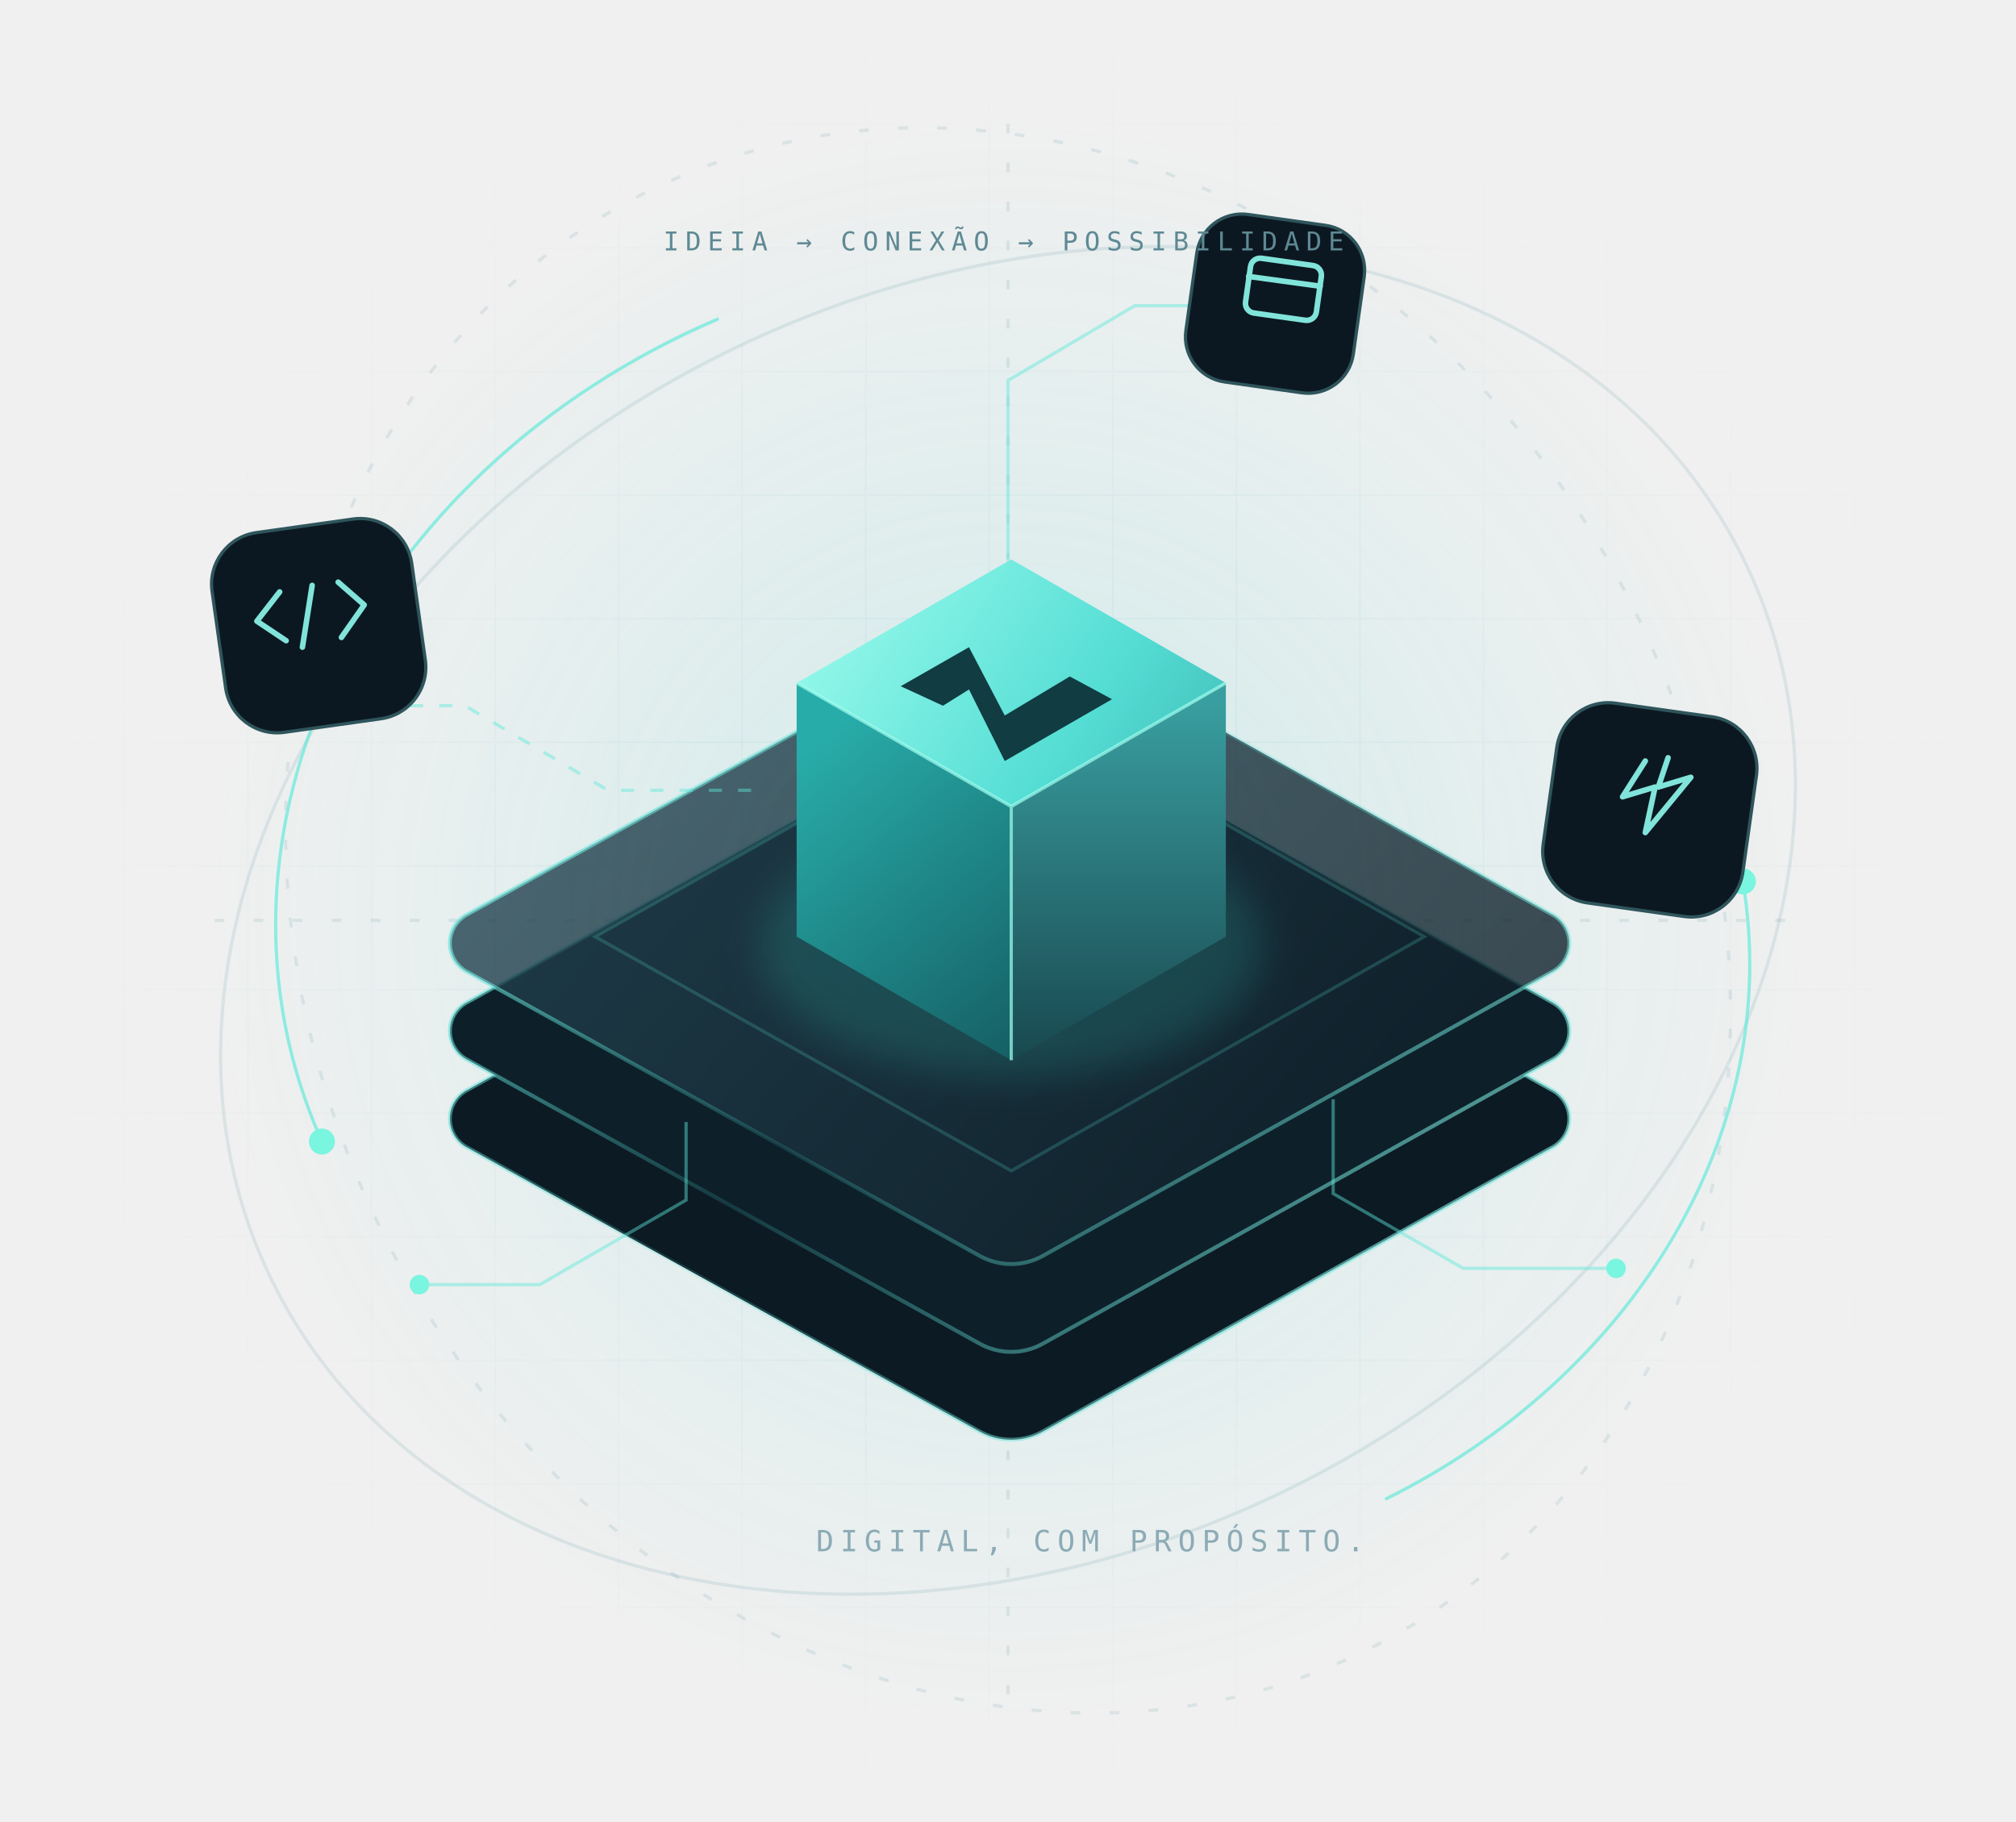
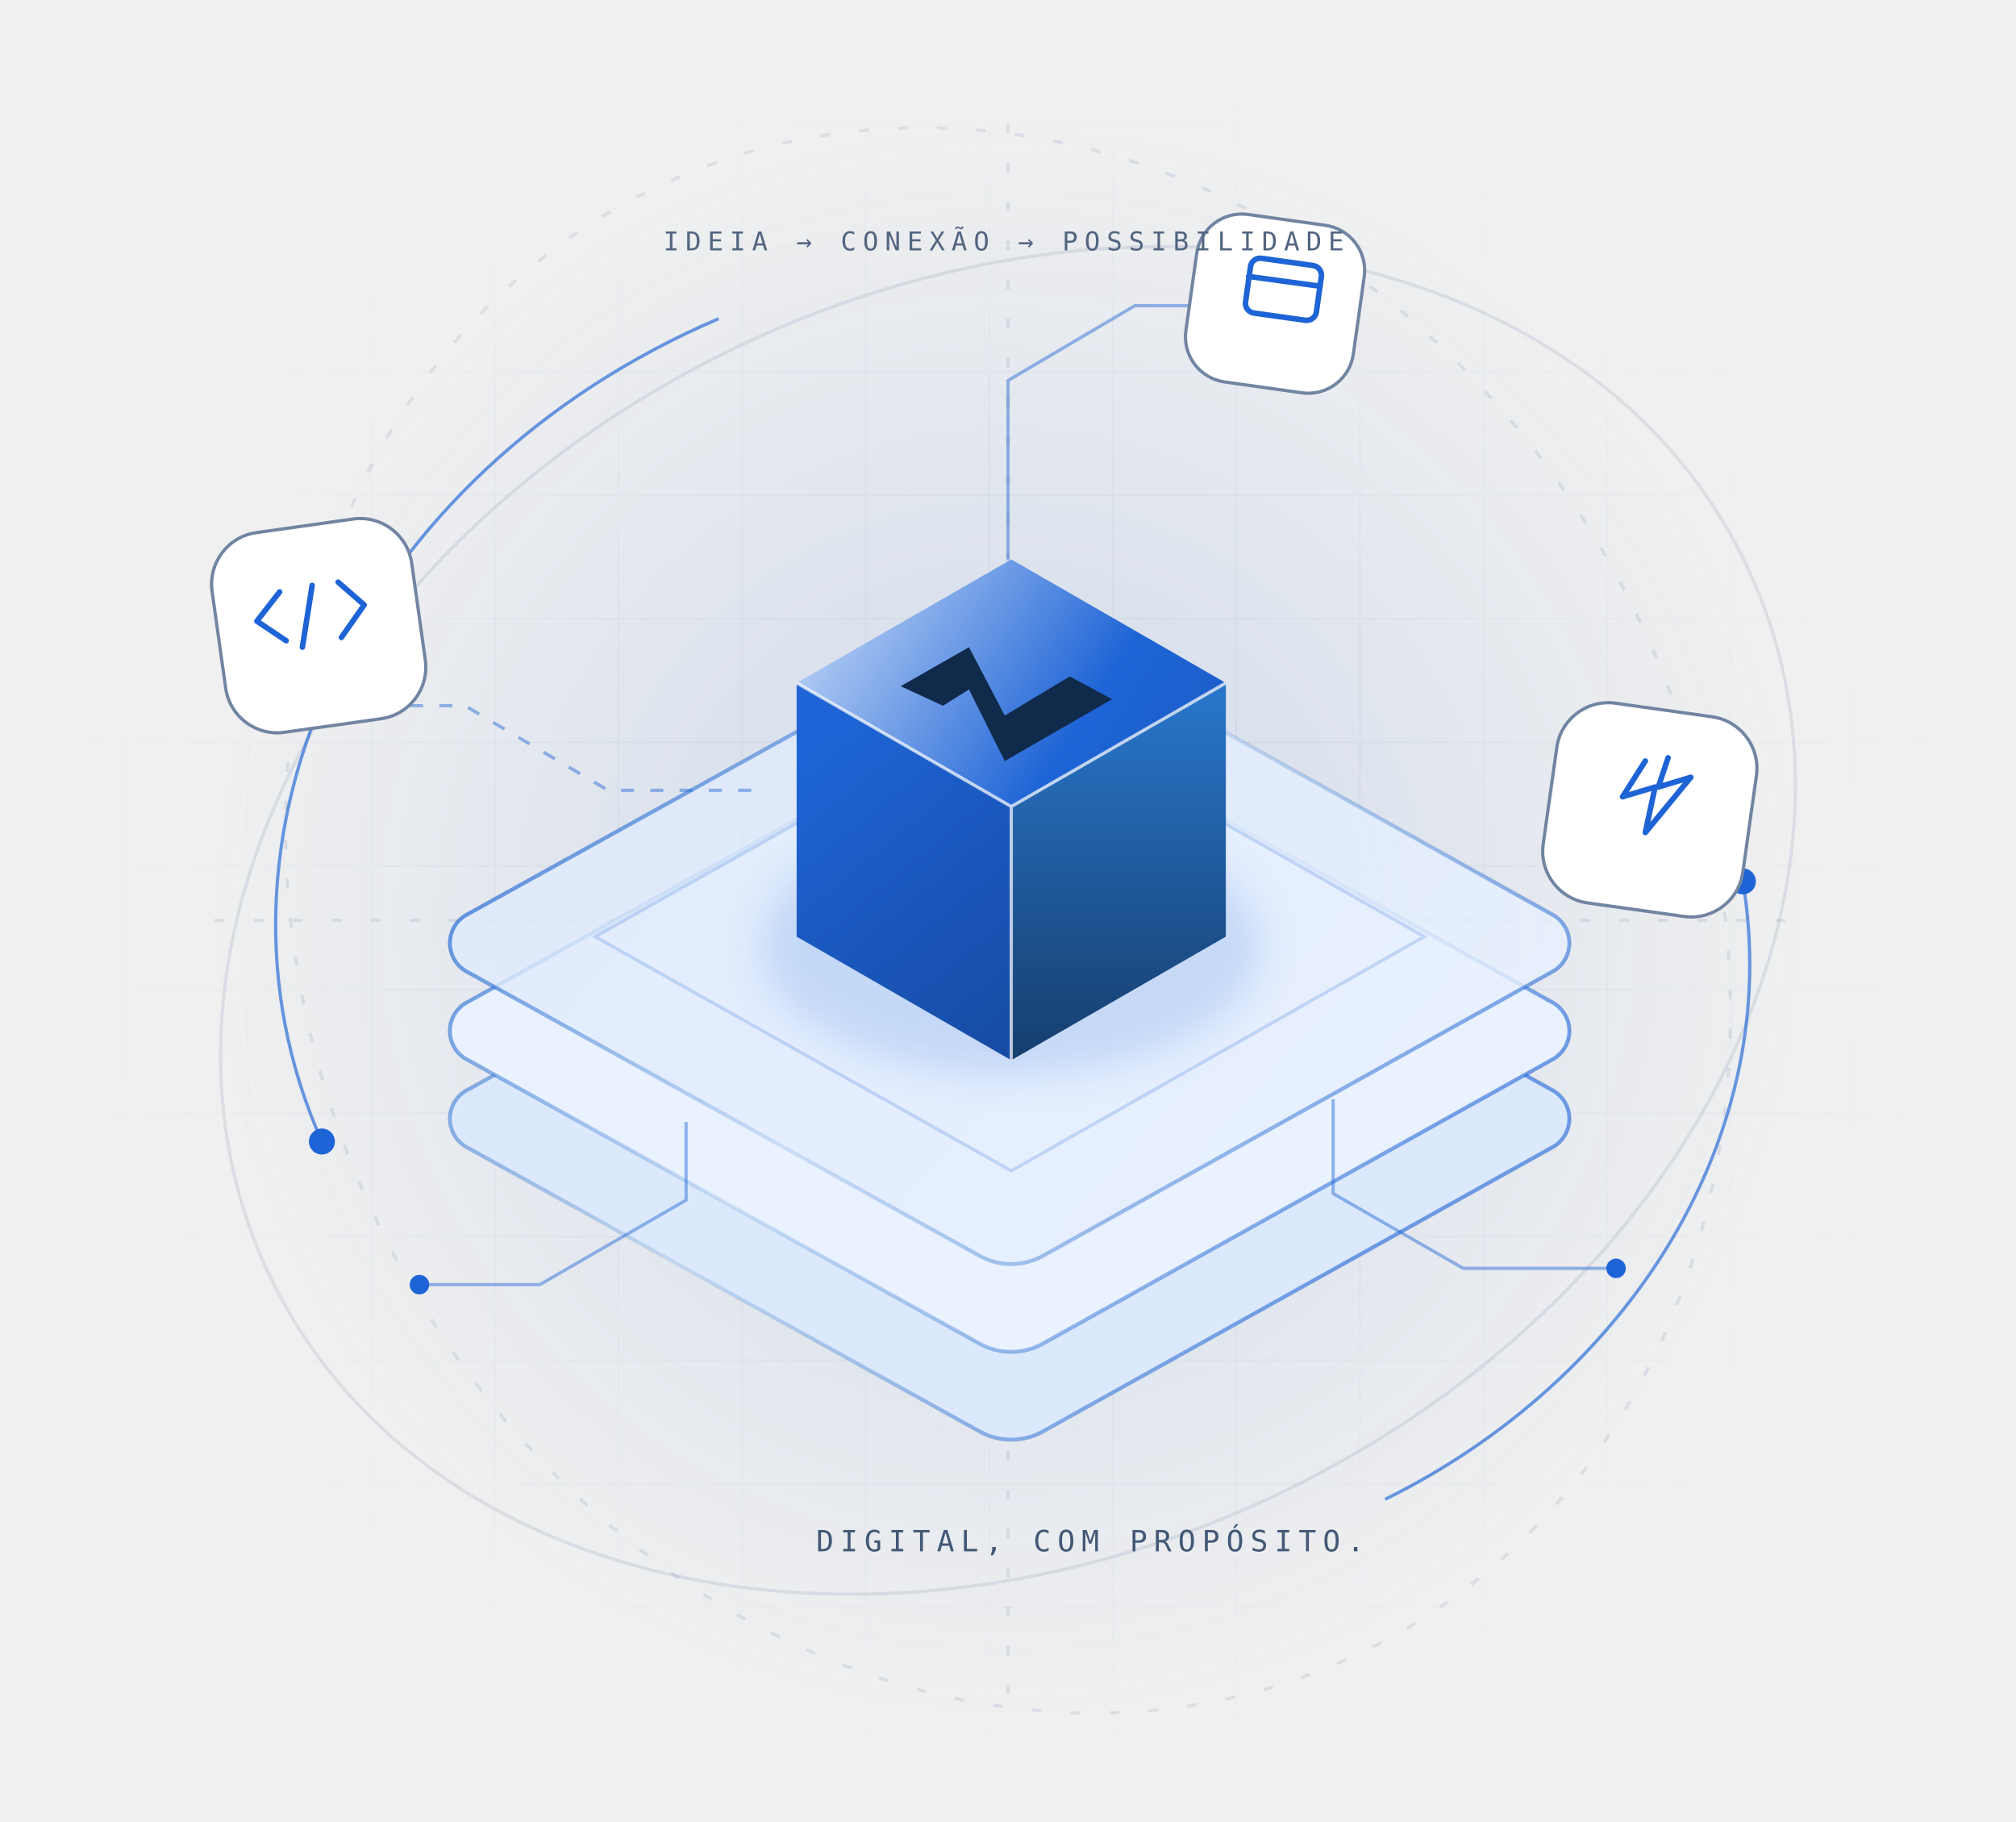
<svg xmlns="http://www.w3.org/2000/svg" width="620" height="560" viewBox="0 0 620 560" fill="none">
  <defs>
    <radialGradient id="a">
-       <stop stop-color="#2dd4d0" stop-opacity=".16" />
-       <stop offset="1" stop-color="#2dd4d0" stop-opacity="0" />
+       <stop stop-color="#1E64D6" stop-opacity=".16" />
+       <stop offset="1" stop-color="#1E64D6" stop-opacity="0" />
    </radialGradient>
    <linearGradient id="b" x1="157" y1="148" x2="468" y2="426" gradientUnits="userSpaceOnUse">
-       <stop stop-color="#264b59" stop-opacity=".8" />
-       <stop offset="1" stop-color="#0a1720" stop-opacity=".8" />
+       <stop stop-color="#DCE9FC" stop-opacity=".8" />
+       <stop offset="1" stop-color="#EAF2FF" stop-opacity=".8" />
    </linearGradient>
    <linearGradient id="c" x1="214" y1="208" x2="413" y2="338" gradientUnits="userSpaceOnUse">
-       <stop stop-color="#a4fff0" />
-       <stop offset=".45" stop-color="#54ddd4" />
-       <stop offset="1" stop-color="#25878b" />
+       <stop stop-color="#DCE9FC" />
+       <stop offset=".45" stop-color="#1E64D6" />
+       <stop offset="1" stop-color="#174EAA" />
    </linearGradient>
    <linearGradient id="d" x1="238" y1="239" x2="345" y2="370" gradientUnits="userSpaceOnUse">
-       <stop stop-color="#28aca9" />
-       <stop offset="1" stop-color="#0c3a43" />
+       <stop stop-color="#1E64D6" />
+       <stop offset="1" stop-color="#123E89" />
    </linearGradient>
    <linearGradient id="e" x1="350" y1="216" x2="350" y2="367" gradientUnits="userSpaceOnUse">
-       <stop stop-color="#399e9f" />
-       <stop offset="1" stop-color="#0c2832" />
+       <stop stop-color="#2874C7" />
+       <stop offset="1" stop-color="#102A4C" />
    </linearGradient>
    <linearGradient id="f" x1="199" y1="172" x2="423" y2="381" gradientUnits="userSpaceOnUse">
-       <stop stop-color="#7be8de" stop-opacity=".8" />
-       <stop offset=".5" stop-color="#4adbd2" stop-opacity=".15" />
-       <stop offset="1" stop-color="#7be8de" stop-opacity=".6" />
+       <stop stop-color="#1E64D6" stop-opacity=".8" />
+       <stop offset=".5" stop-color="#2874C7" stop-opacity=".15" />
+       <stop offset="1" stop-color="#1E64D6" stop-opacity=".6" />
    </linearGradient>
    <pattern id="grid" width="38" height="38" patternUnits="userSpaceOnUse">
-       <path d="M38 0H0v38" stroke="#75afbb" stroke-opacity=".09" />
+       <path d="M38 0H0v38" stroke="#7185A2" stroke-opacity=".09" />
    </pattern>
    <radialGradient id="mask">
      <stop offset=".2" stop-color="white" />
      <stop offset="1" stop-color="black" />
    </radialGradient>
    <mask id="gridMask">
      <rect width="620" height="560" fill="url(#mask)" />
    </mask>
    <filter id="glow" x="-100%" y="-100%" width="300%" height="300%">
      <feGaussianBlur stdDeviation="6" />
    </filter>
  </defs>
  <rect width="620" height="560" fill="url(#grid)" mask="url(#gridMask)" />
  <ellipse cx="310" cy="283" rx="250" ry="245" fill="url(#a)" />
-   <g stroke="#6e9da8" stroke-opacity=".17">
+   <g stroke="#7185A2" stroke-opacity=".17">
    <ellipse cx="310" cy="283" rx="252" ry="195" transform="rotate(-26 310 283)" />
    <ellipse cx="310" cy="283" rx="215" ry="250" transform="rotate(-26 310 283)" stroke-dasharray="3 9" />
    <path d="M310 38v484M66 283h488" stroke-dasharray="3 9" />
  </g>
-   <path d="M99 351c-42-94 12-206 122-253M426 461c75-37 123-112 110-190" stroke="#5be9d9" stroke-opacity=".65" />
+   <path d="M99 351c-42-94 12-206 122-253M426 461c75-37 123-112 110-190" stroke="#1E64D6" stroke-opacity=".65" />
  <g stroke="url(#f)" stroke-width="1.2" stroke-linejoin="round">
-     <path d="m144 335 157-87a20 20 0 0 1 20 0l156 87a10 10 0 0 1 0 18l-156 87a20 20 0 0 1-20 0l-157-87a10 10 0 0 1 0-18Z" fill="#0c1a24" />
-     <path d="m144 308 157-87a20 20 0 0 1 20 0l156 87a10 10 0 0 1 0 18l-156 87a20 20 0 0 1-20 0l-157-87a10 10 0 0 1 0-18Z" fill="#0d2029" />
+     <path d="m144 335 157-87a20 20 0 0 1 20 0l156 87a10 10 0 0 1 0 18l-156 87a20 20 0 0 1-20 0l-157-87a10 10 0 0 1 0-18Z" fill="#DCE9FC" />
+     <path d="m144 308 157-87a20 20 0 0 1 20 0l156 87a10 10 0 0 1 0 18l-156 87a20 20 0 0 1-20 0l-157-87a10 10 0 0 1 0-18Z" fill="#EAF2FF" />
    <path d="m144 281 157-87a20 20 0 0 1 20 0l156 87a10 10 0 0 1 0 18l-156 87a20 20 0 0 1-20 0l-157-87a10 10 0 0 1 0-18Z" fill="url(#b)" />
  </g>
-   <path d="m183 288 128-72 127 72-127 72-128-72Z" stroke="#5be9d9" stroke-opacity=".2" />
-   <ellipse cx="311" cy="291" rx="77" ry="40" fill="#3be4d2" opacity=".16" filter="url(#glow)" />
+   <path d="m183 288 128-72 127 72-127 72-128-72Z" stroke="#1E64D6" stroke-opacity=".2" />
+   <ellipse cx="311" cy="291" rx="77" ry="40" fill="#1E64D6" opacity=".16" filter="url(#glow)" />
  <path d="m245 210 66-38 66 38-66 38-66-38Z" fill="url(#c)" />
  <path d="m245 210 66 38v78l-66-38v-78Z" fill="url(#d)" />
  <path d="m311 248 66-38v78l-66 38v-78Z" fill="url(#e)" />
-   <path d="m245 210 66 38 66-38M311 248v78" stroke="#a0fff0" stroke-opacity=".7" />
-   <path d="m277 211 21-12 11 21 20-12 13 7-33 19-11-22-8 5-13-6Z" fill="#103c42" />
-   <g stroke="#5be9d9" stroke-opacity=".45">
+   <path d="m245 210 66 38 66-38M311 248v78" stroke="#FFFFFF" stroke-opacity=".7" />
+   <path d="m277 211 21-12 11 21 20-12 13 7-33 19-11-22-8 5-13-6Z" fill="#102A4C" />
+   <g stroke="#1E64D6" stroke-opacity=".45">
    <path d="M211 345v24l-45 26h-37M410 338v29l40 23h47M310 172v-55l39-23h41" />
    <path d="M231 243h-44l-44-26H89" stroke-dasharray="4 5" />
  </g>
-   <g fill="#7af5df">
+   <g fill="#1E64D6">
    <circle cx="129" cy="395" r="3" />
    <circle cx="497" cy="390" r="3" />
    <circle cx="390" cy="94" r="3" />
    <circle cx="99" cy="351" r="4" />
    <circle cx="536" cy="271" r="4" />
  </g>
-   <g fill="#0c1821" stroke="#2f555c">
+   <g fill="#FFFFFF" stroke="#7185A2">
    <rect x="63" y="166" width="62" height="62" rx="16" transform="rotate(-8 63 166)" />
    <rect x="481" y="214" width="62" height="62" rx="16" transform="rotate(8 481 214)" />
    <rect x="370" y="64" width="52" height="52" rx="14" transform="rotate(8 370 64)" />
  </g>
-   <g stroke="#81e4db" stroke-width="1.7" stroke-linecap="round" stroke-linejoin="round">
+   <g stroke="#1E64D6" stroke-width="1.7" stroke-linecap="round" stroke-linejoin="round">
    <path d="m86 182-7 9 9 6m16-18 8 7-7 10m-9-16-3 19" />
    <path d="m506 234-7 11 10-3-3 14 14-17-10 3 3-9" />
    <rect x="385" y="79" width="22" height="17" rx="3" transform="rotate(8 385 79)" />
    <path d="m384 85 22 3" />
  </g>
-   <g fill="#8babb5" font-family="monospace" font-size="9" letter-spacing="2">
+   <g fill="#425875" font-family="monospace" font-size="9" letter-spacing="2">
    <text x="251" y="477">DIGITAL, COM PROPÓSITO.</text>
-     <text x="204" y="77" font-size="8" fill="#5e8994">IDEIA → CONEXÃO → POSSIBILIDADE</text>
+     <text x="204" y="77" font-size="8" fill="#526580">IDEIA → CONEXÃO → POSSIBILIDADE</text>
  </g>
</svg>
